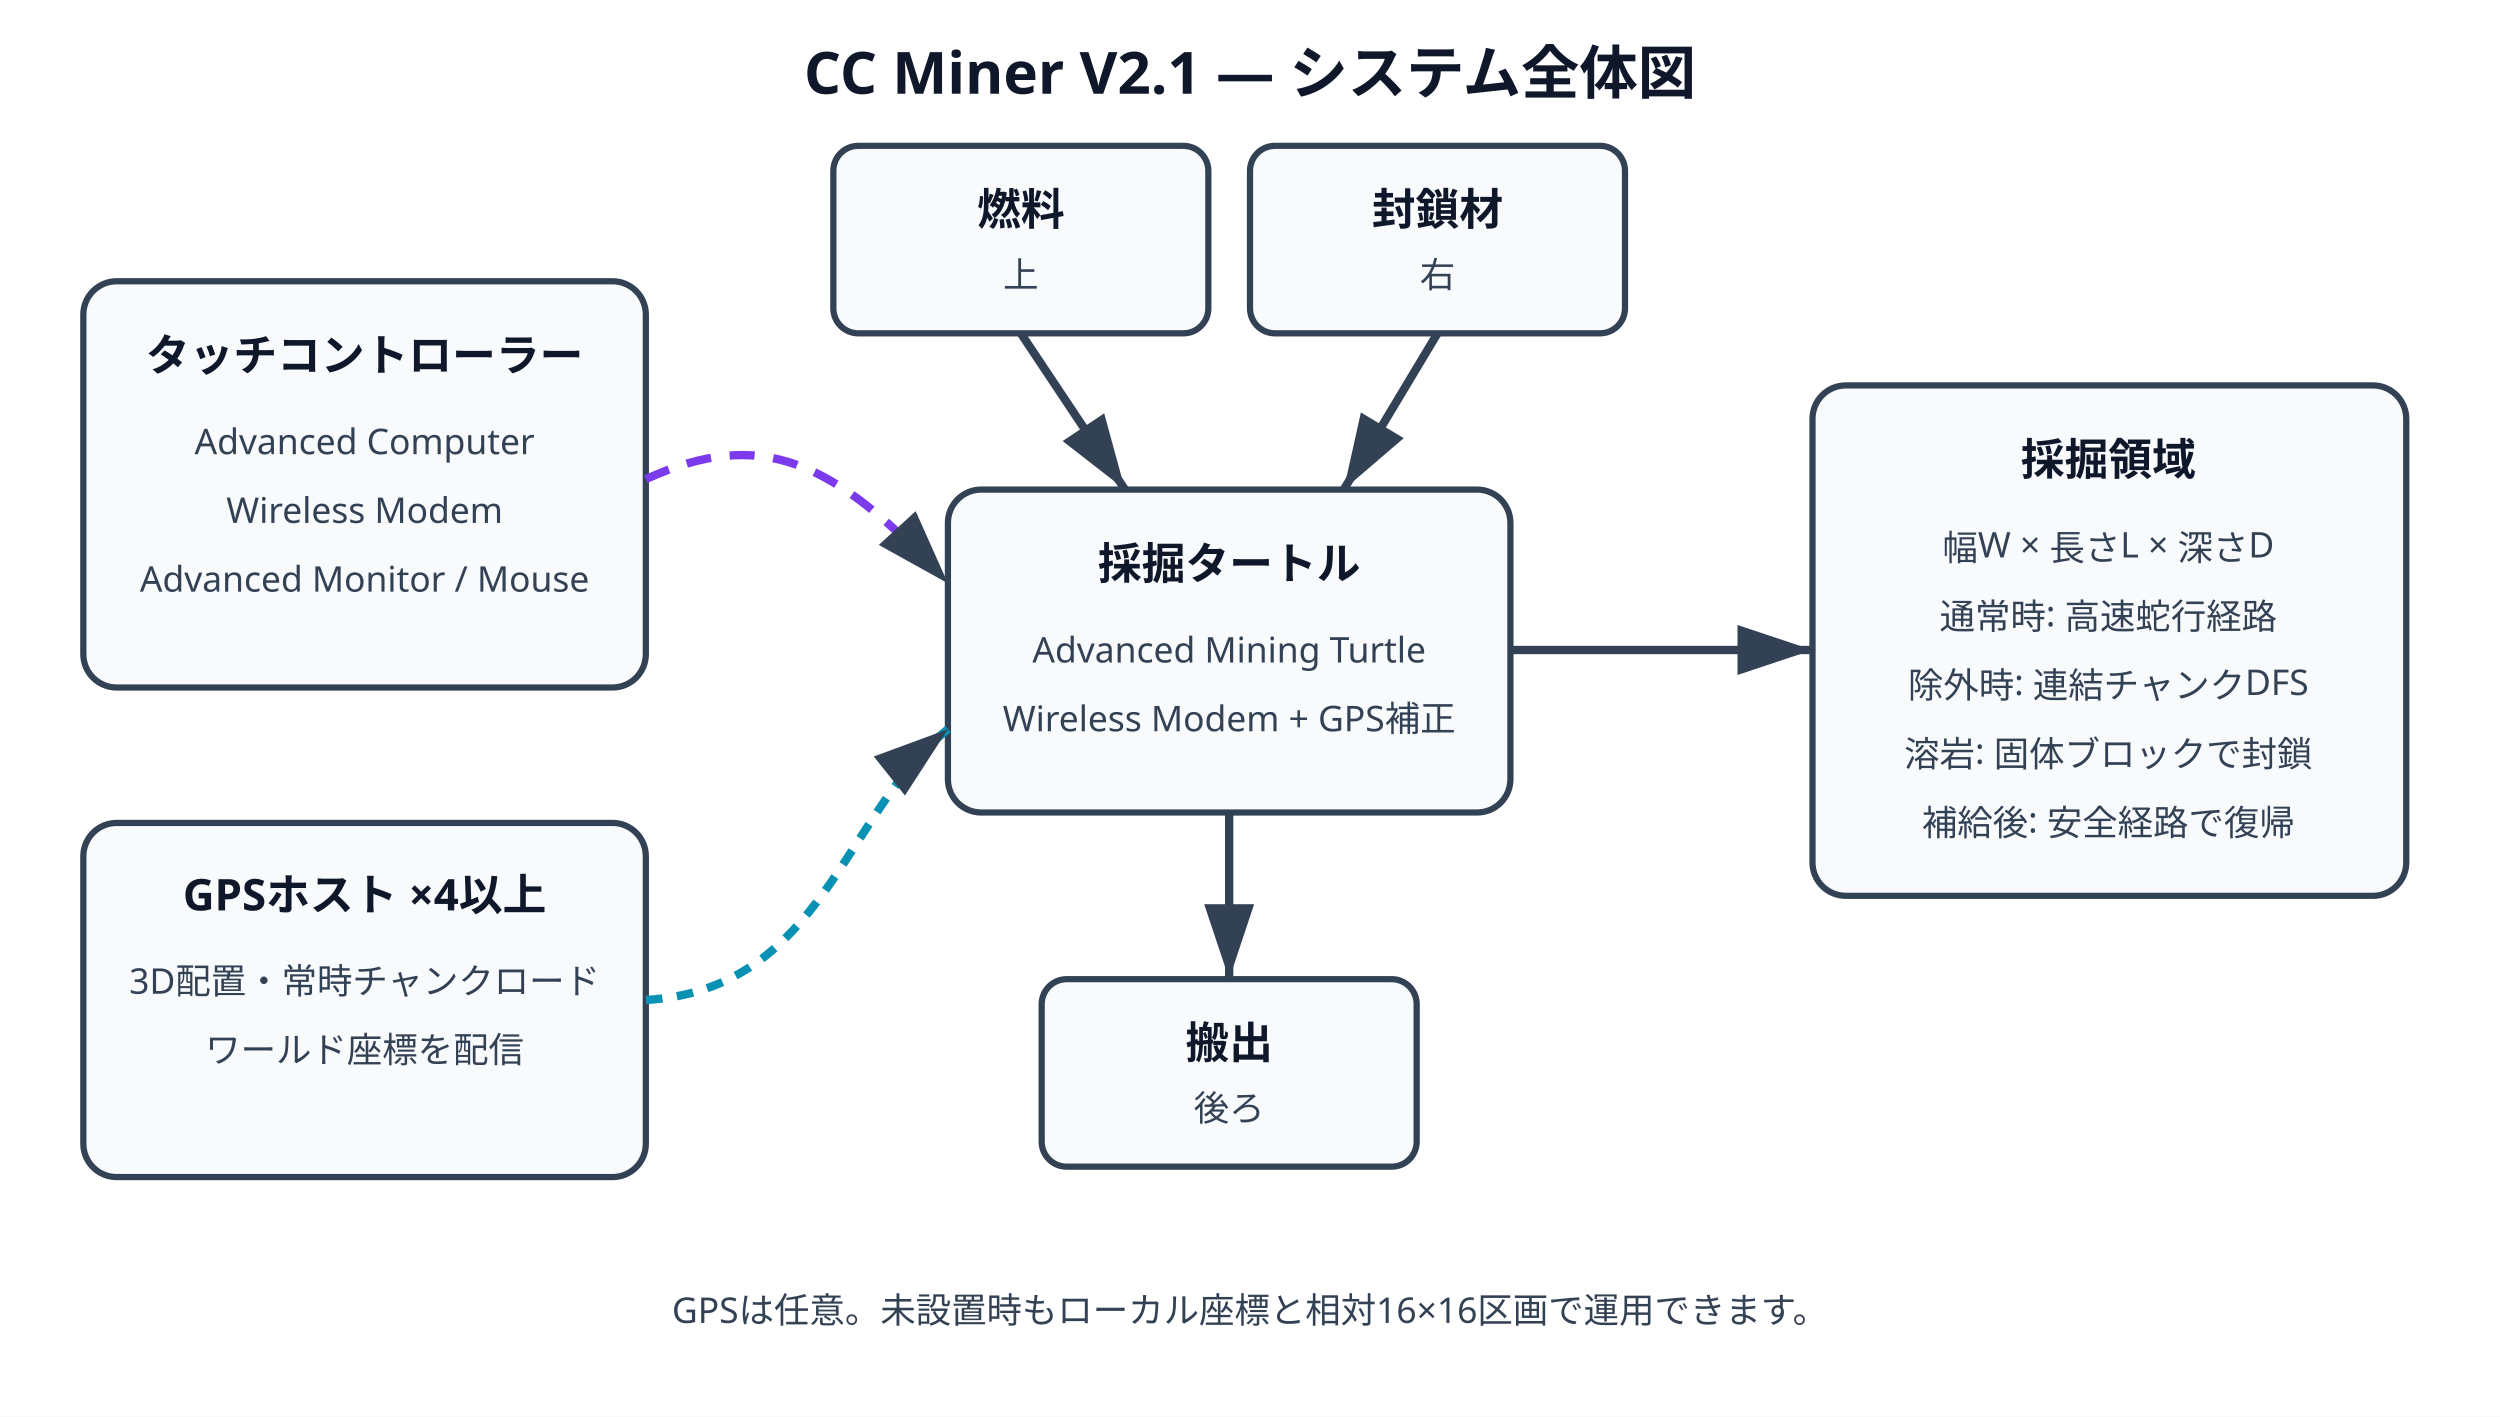
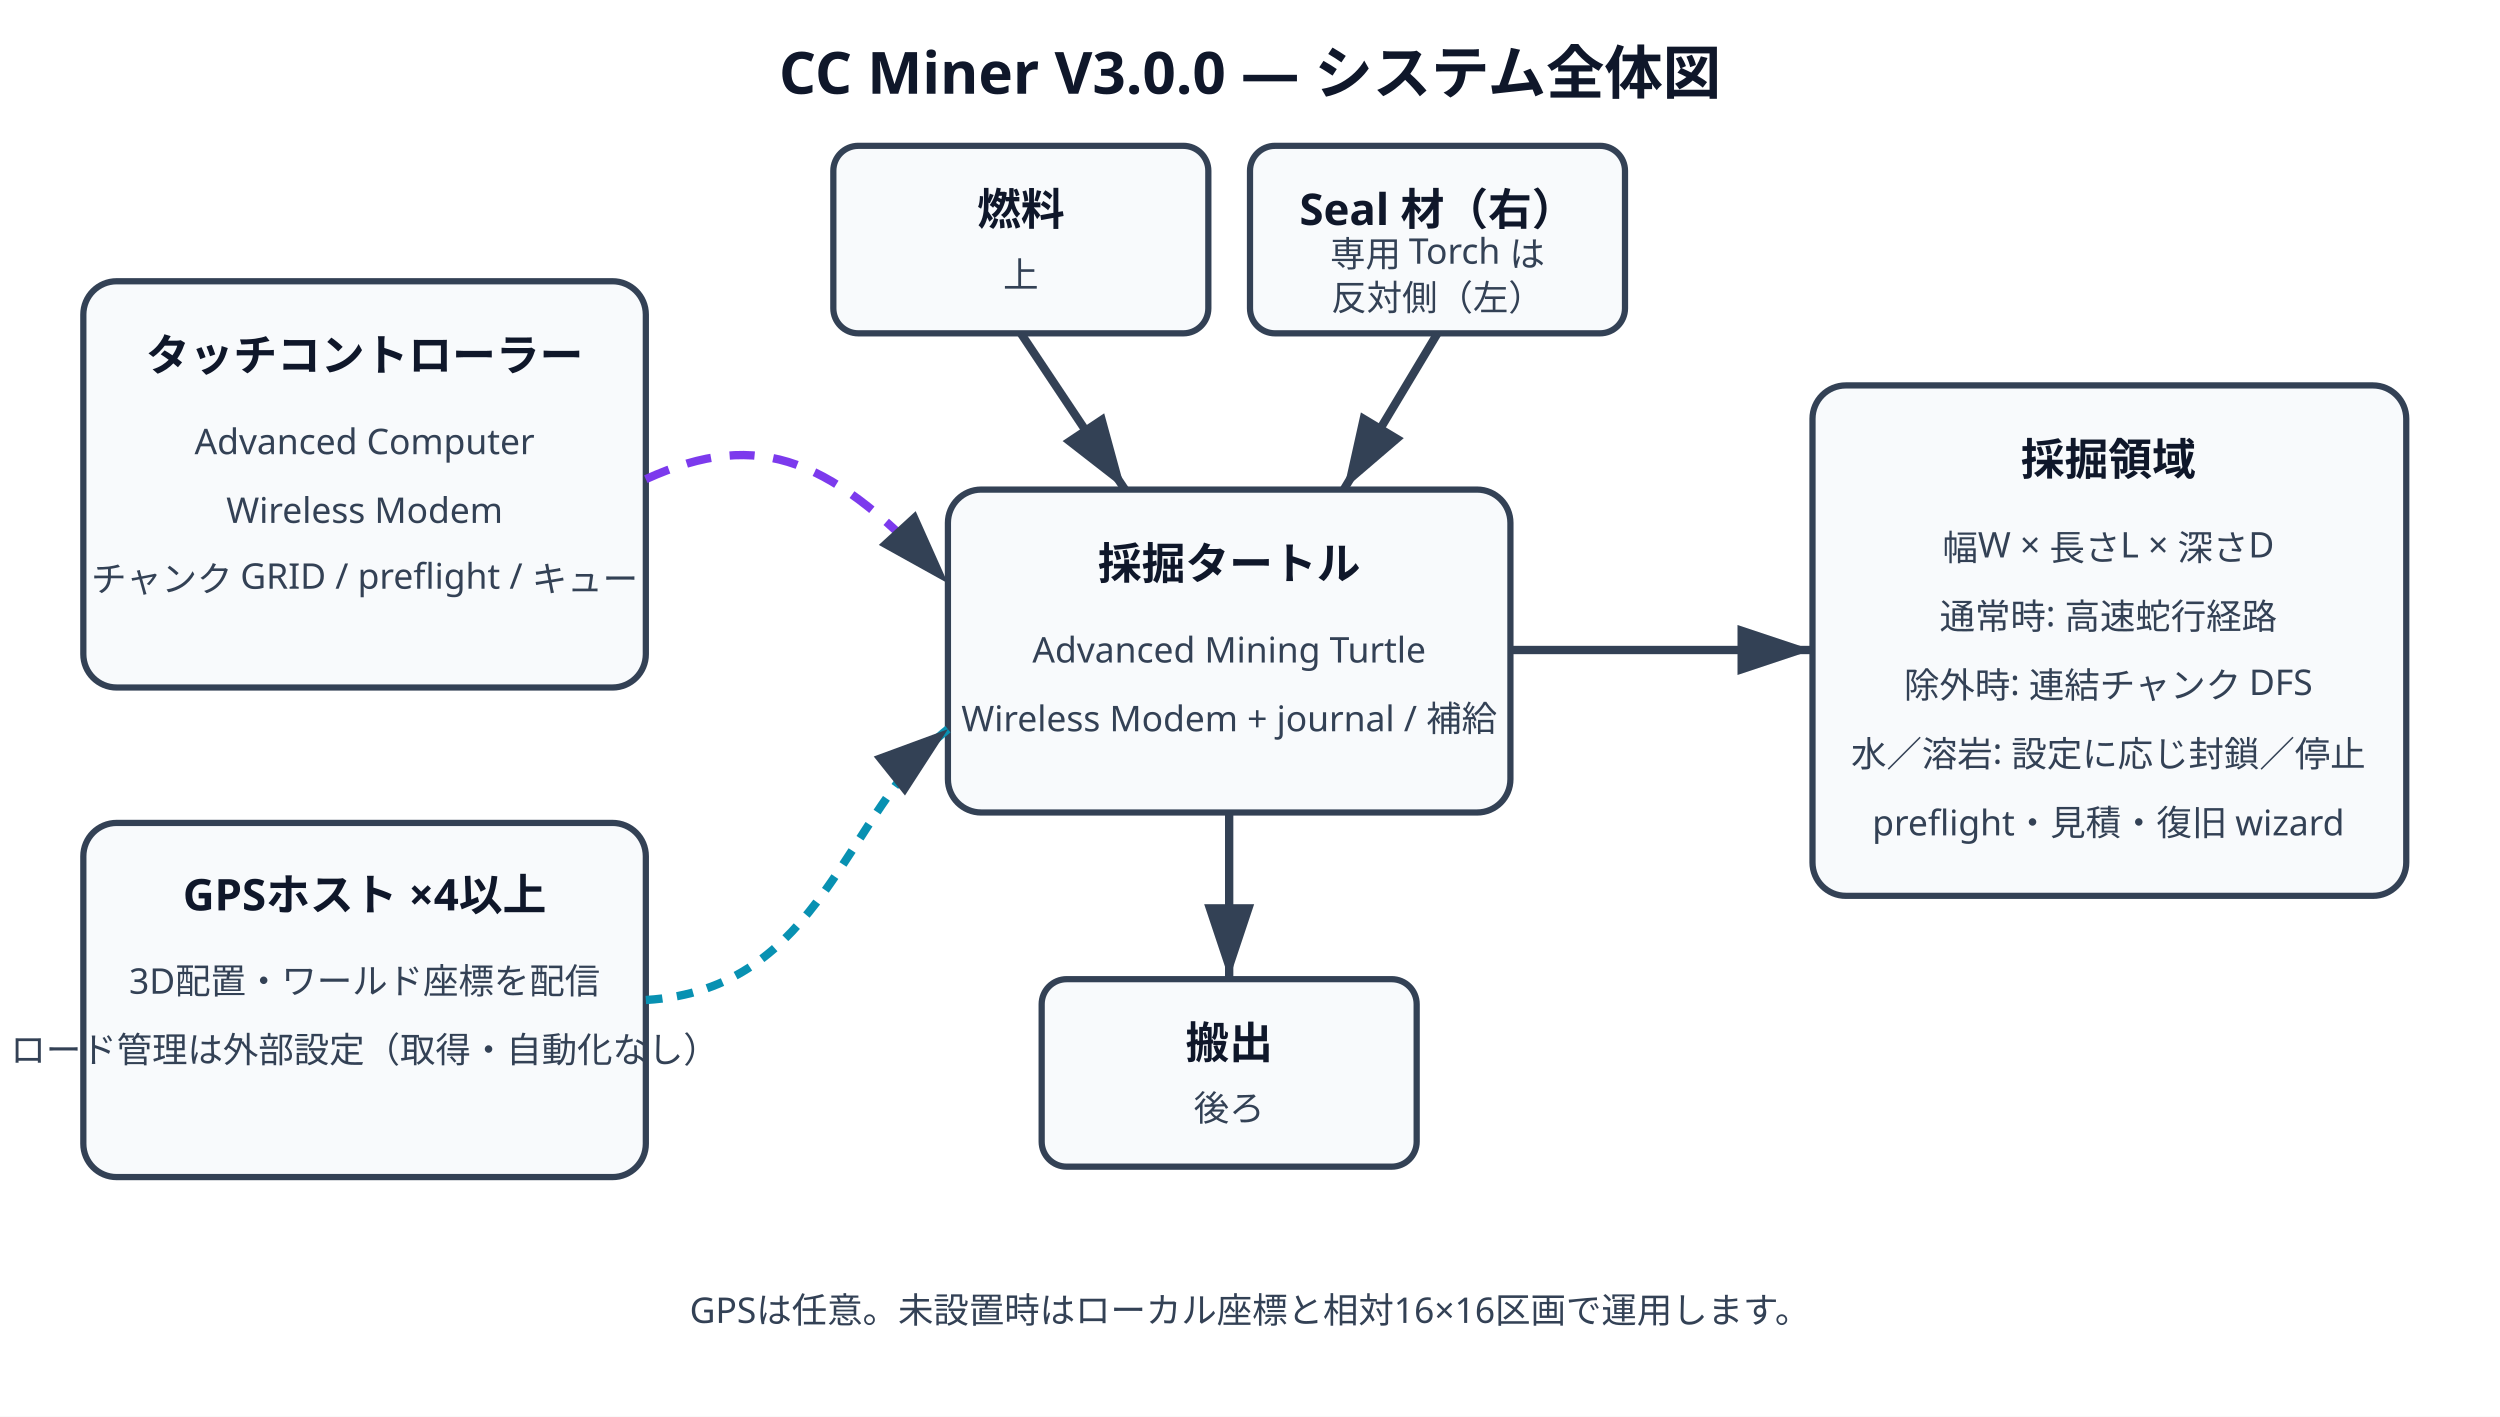
<svg xmlns="http://www.w3.org/2000/svg" width="1200" height="680" viewBox="0 0 1200 680" role="img" aria-labelledby="title desc">
  <defs>
    <marker id="arrow" markerWidth="10" markerHeight="10" refX="9" refY="3" orient="auto">
      <path d="M0,0 L0,6 L9,3 z" fill="#334155" />
    </marker>
    <style>.box{fill:#f8fafc;stroke:#334155;stroke-width:3}.title{font:700 28px sans-serif;fill:#0f172a}.label{font:600 21px sans-serif;fill:#0f172a}.small{font:17px sans-serif;fill:#334155}.arrow{stroke:#334155;stroke-width:4;fill:none;marker-end:url(#arrow)}.wireless{stroke:#7c3aed;stroke-width:4;fill:none;stroke-dasharray:12 9;marker-end:url(#arrow)}.gps{stroke:#0891b2;stroke-width:4;fill:none;stroke-dasharray:8 7;marker-end:url(#arrow)}</style>
  </defs>
  <rect width="1200" height="680" fill="#fff" />
-   <text x="600" y="45" text-anchor="middle" class="title">CC Miner V2.1 — システム全体図</text>
+   <text x="600" y="45" text-anchor="middle" class="title">CC Miner V3.0.0 — システム全体図</text>
  <rect class="box" x="40" y="135" width="270" height="195" rx="16" />
  <text x="175" y="178" text-anchor="middle" class="label">タッチコントローラー</text>
  <text x="175" y="218" text-anchor="middle" class="small">Advanced Computer</text>
  <text x="175" y="251" text-anchor="middle" class="small">Wireless Modem</text>
-   <text x="175" y="284" text-anchor="middle" class="small">Advanced Monitor / Mouse</text>
+   <text x="175" y="284" text-anchor="middle" class="small">チャンク GRID / preflight / キュー</text>
  <rect class="box" x="40" y="395" width="270" height="170" rx="16" />
  <text x="175" y="437" text-anchor="middle" class="label">GPSホスト ×4以上</text>
-   <text x="175" y="477" text-anchor="middle" class="small">3D配置・常時チャンクロード</text>
-   <text x="175" y="510" text-anchor="middle" class="small">ワールド座標を配信</text>
+   <text x="175" y="477" text-anchor="middle" class="small">3D配置・ワールド座標を配信</text>
+   <text x="175" y="510" text-anchor="middle" class="small">ロード管理は外部設定（取得・自動化なし）</text>
  <rect class="box" x="455" y="235" width="270" height="155" rx="16" />
  <text x="590" y="278" text-anchor="middle" class="label">採掘タートル</text>
  <text x="590" y="318" text-anchor="middle" class="small">Advanced Mining Turtle</text>
-   <text x="590" y="351" text-anchor="middle" class="small">Wireless Modem + GPS補正</text>
+   <text x="590" y="351" text-anchor="middle" class="small">Wireless Modem + journal / 補給</text>
  <rect class="box" x="400" y="70" width="180" height="90" rx="12" />
  <text x="490" y="108" text-anchor="middle" class="label">燃料</text>
  <text x="490" y="138" text-anchor="middle" class="small">上</text>
  <rect class="box" x="600" y="70" width="180" height="90" rx="12" />
-   <text x="690" y="108" text-anchor="middle" class="label">封鎖材</text>
-   <text x="690" y="138" text-anchor="middle" class="small">右</text>
+   <text x="690" y="108" text-anchor="middle" class="label">Seal 材（右）</text>
+   <text x="690" y="128" text-anchor="middle" class="small">専用 Torch は</text>
+   <text x="690" y="149" text-anchor="middle" class="small">反対側（左）</text>
  <rect class="box" x="500" y="470" width="180" height="90" rx="12" />
  <text x="590" y="508" text-anchor="middle" class="label">搬出</text>
  <text x="590" y="538" text-anchor="middle" class="small">後ろ</text>
  <rect class="box" x="870" y="185" width="285" height="245" rx="16" />
  <text x="1012" y="228" text-anchor="middle" class="label">採掘領域</text>
  <text x="1012" y="269" text-anchor="middle" class="small">幅W × 長さL × 深さD</text>
  <text x="1012" y="302" text-anchor="middle" class="small">通常時: 高速蛇行経路</text>
-   <text x="1012" y="335" text-anchor="middle" class="small">除外時: 連結チャンクDFS</text>
-   <text x="1012" y="368" text-anchor="middle" class="small">溶岩: 固体ブロックで封鎖</text>
-   <text x="1012" y="401" text-anchor="middle" class="small">補給後: 安全経路で復帰</text>
+   <text x="1012" y="335" text-anchor="middle" class="small">除外時: 連結チャンク DFS</text>
+   <text x="1012" y="368" text-anchor="middle" class="small">水／溶岩: 設定に応じ封鎖／停止</text>
+   <text x="1012" y="401" text-anchor="middle" class="small">preflight・見積・復旧 wizard</text>
  <path class="wireless" d="M310 230 C365 205,400 220,455 280" />
  <path class="gps" d="M310 480 C395 475,405 390,455 350" />
  <path class="arrow" d="M490 160 L540 235" />
  <path class="arrow" d="M690 160 L645 235" />
  <path class="arrow" d="M590 390 L590 470" />
  <path class="arrow" d="M725 312 L870 312" />
-   <text x="600" y="635" text-anchor="middle" class="small">GPSは任意。未設置時もローカル座標と相対16×16区画で運用できます。</text>
+   <text x="600" y="635" text-anchor="middle" class="small">GPSは任意。未設置時はローカル座標と相対16×16区画で運用します。</text>
</svg>
